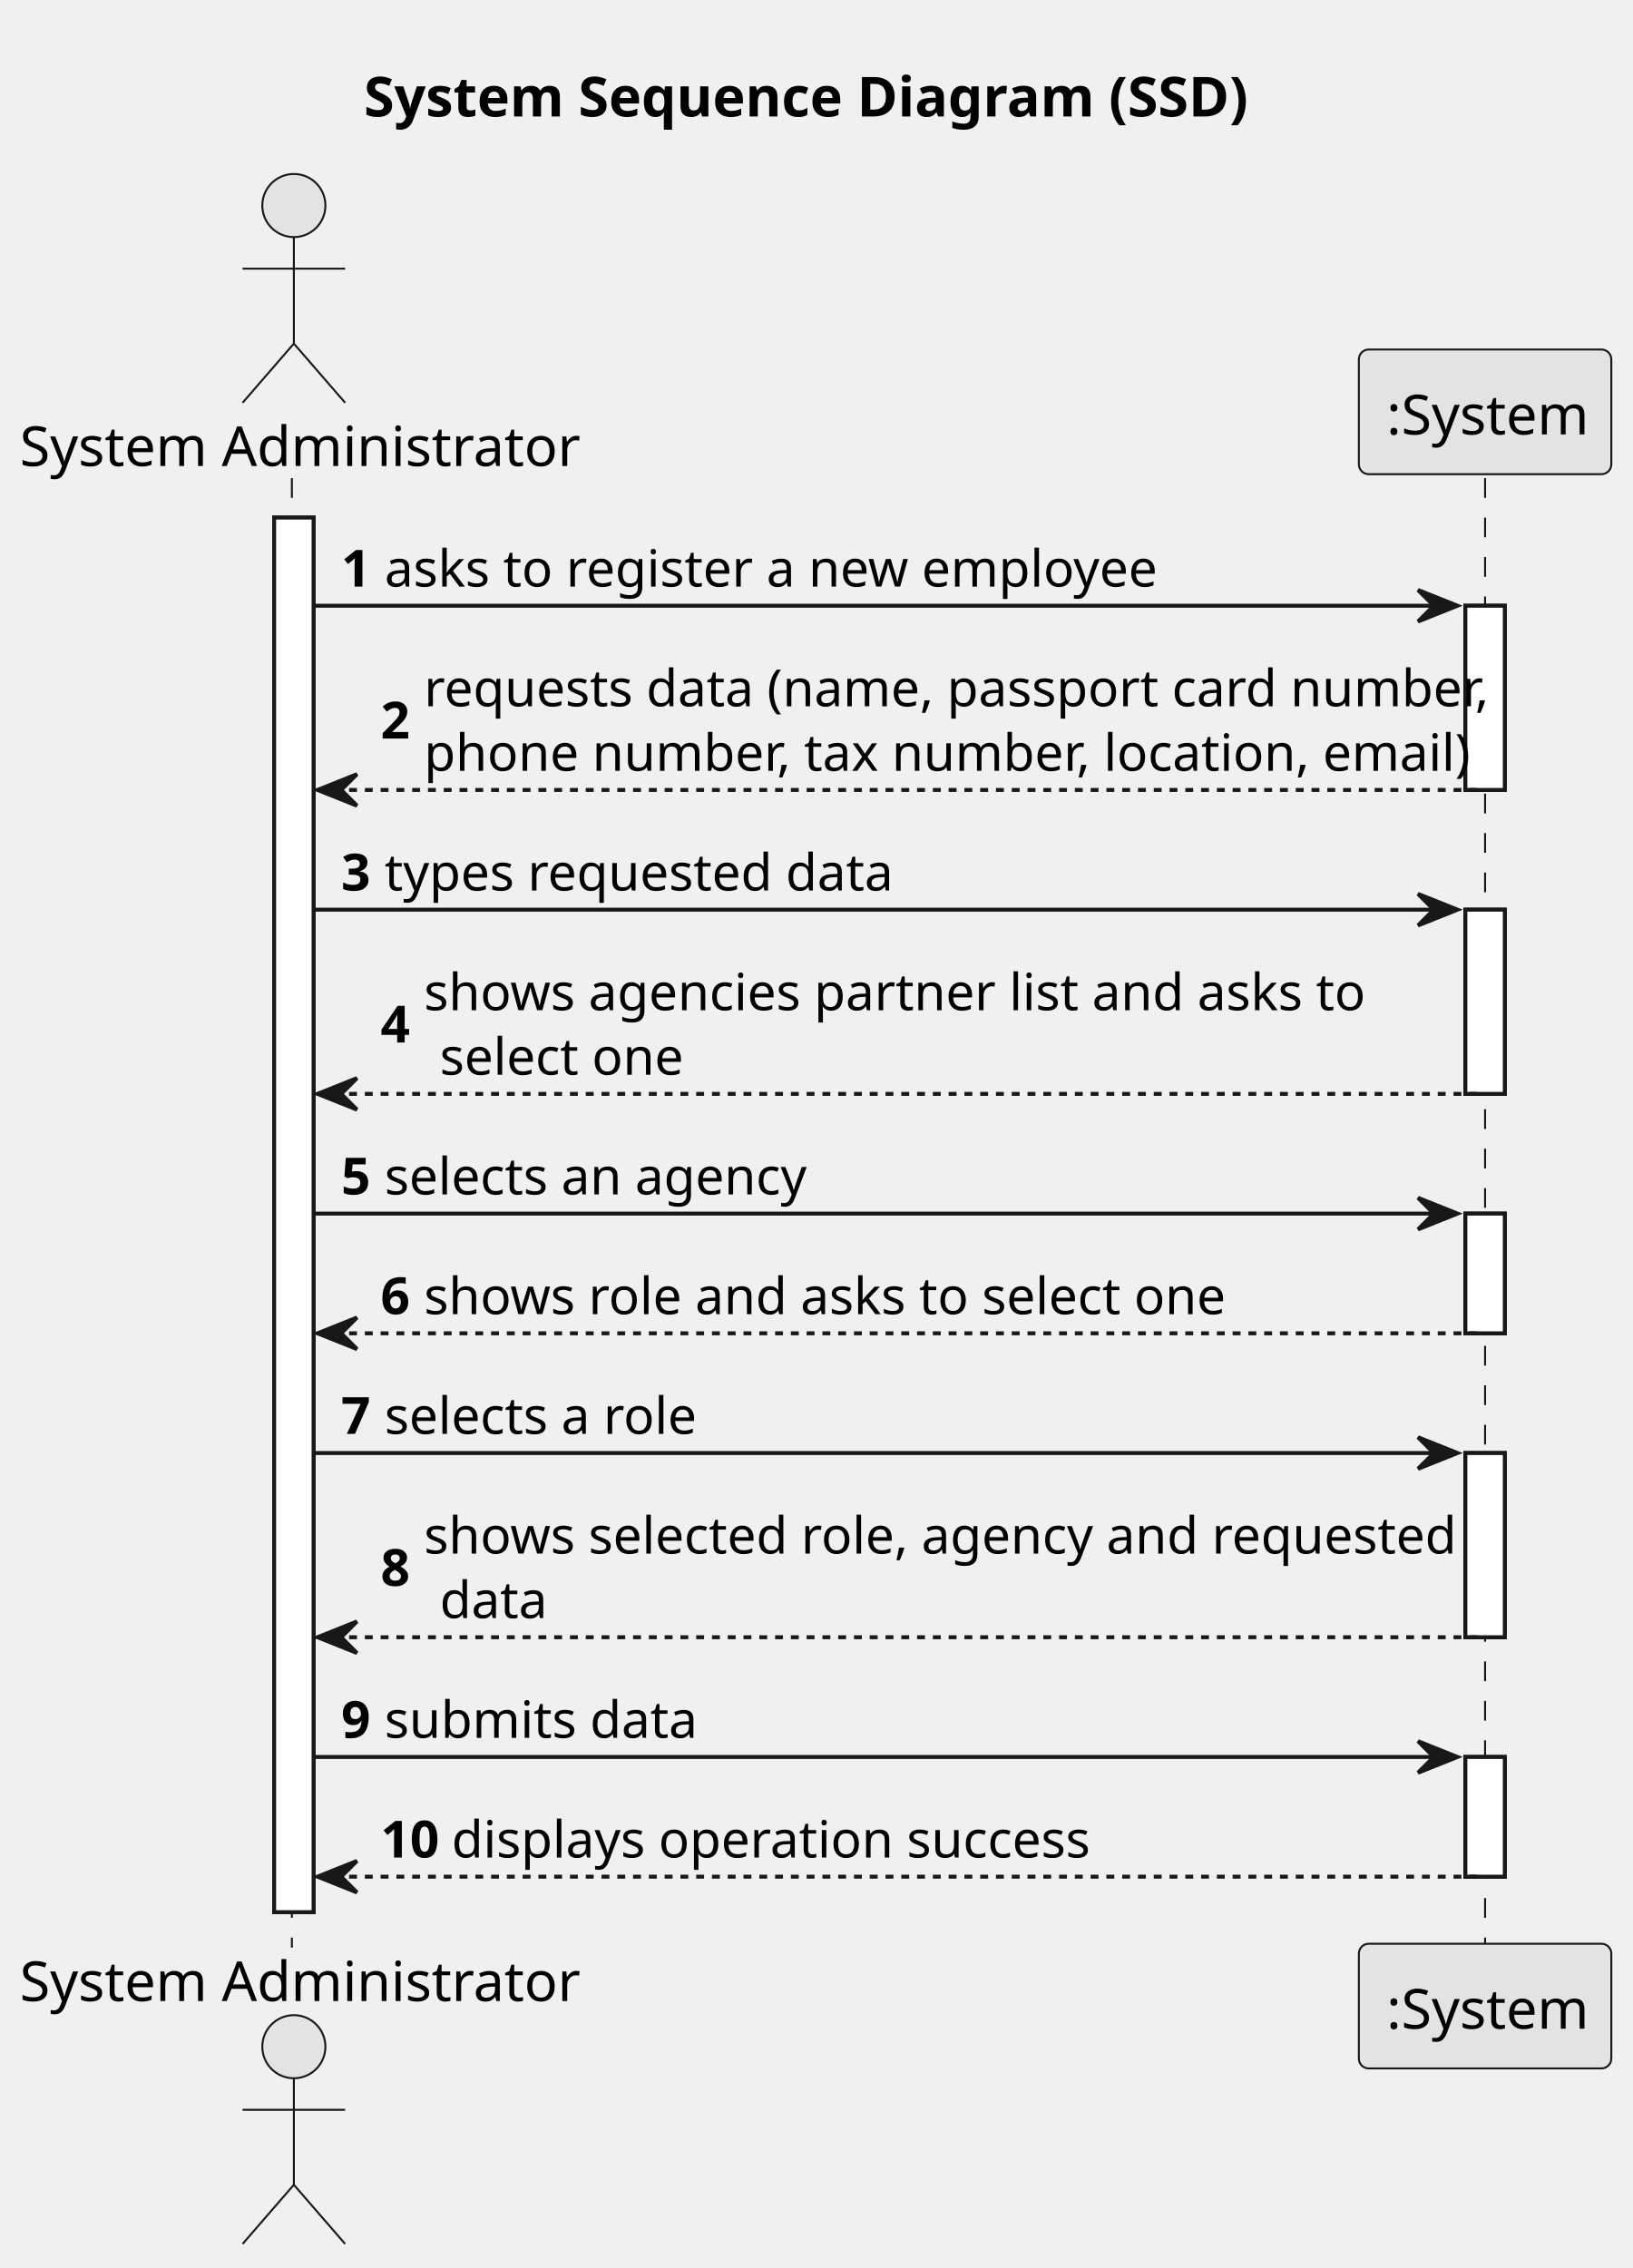
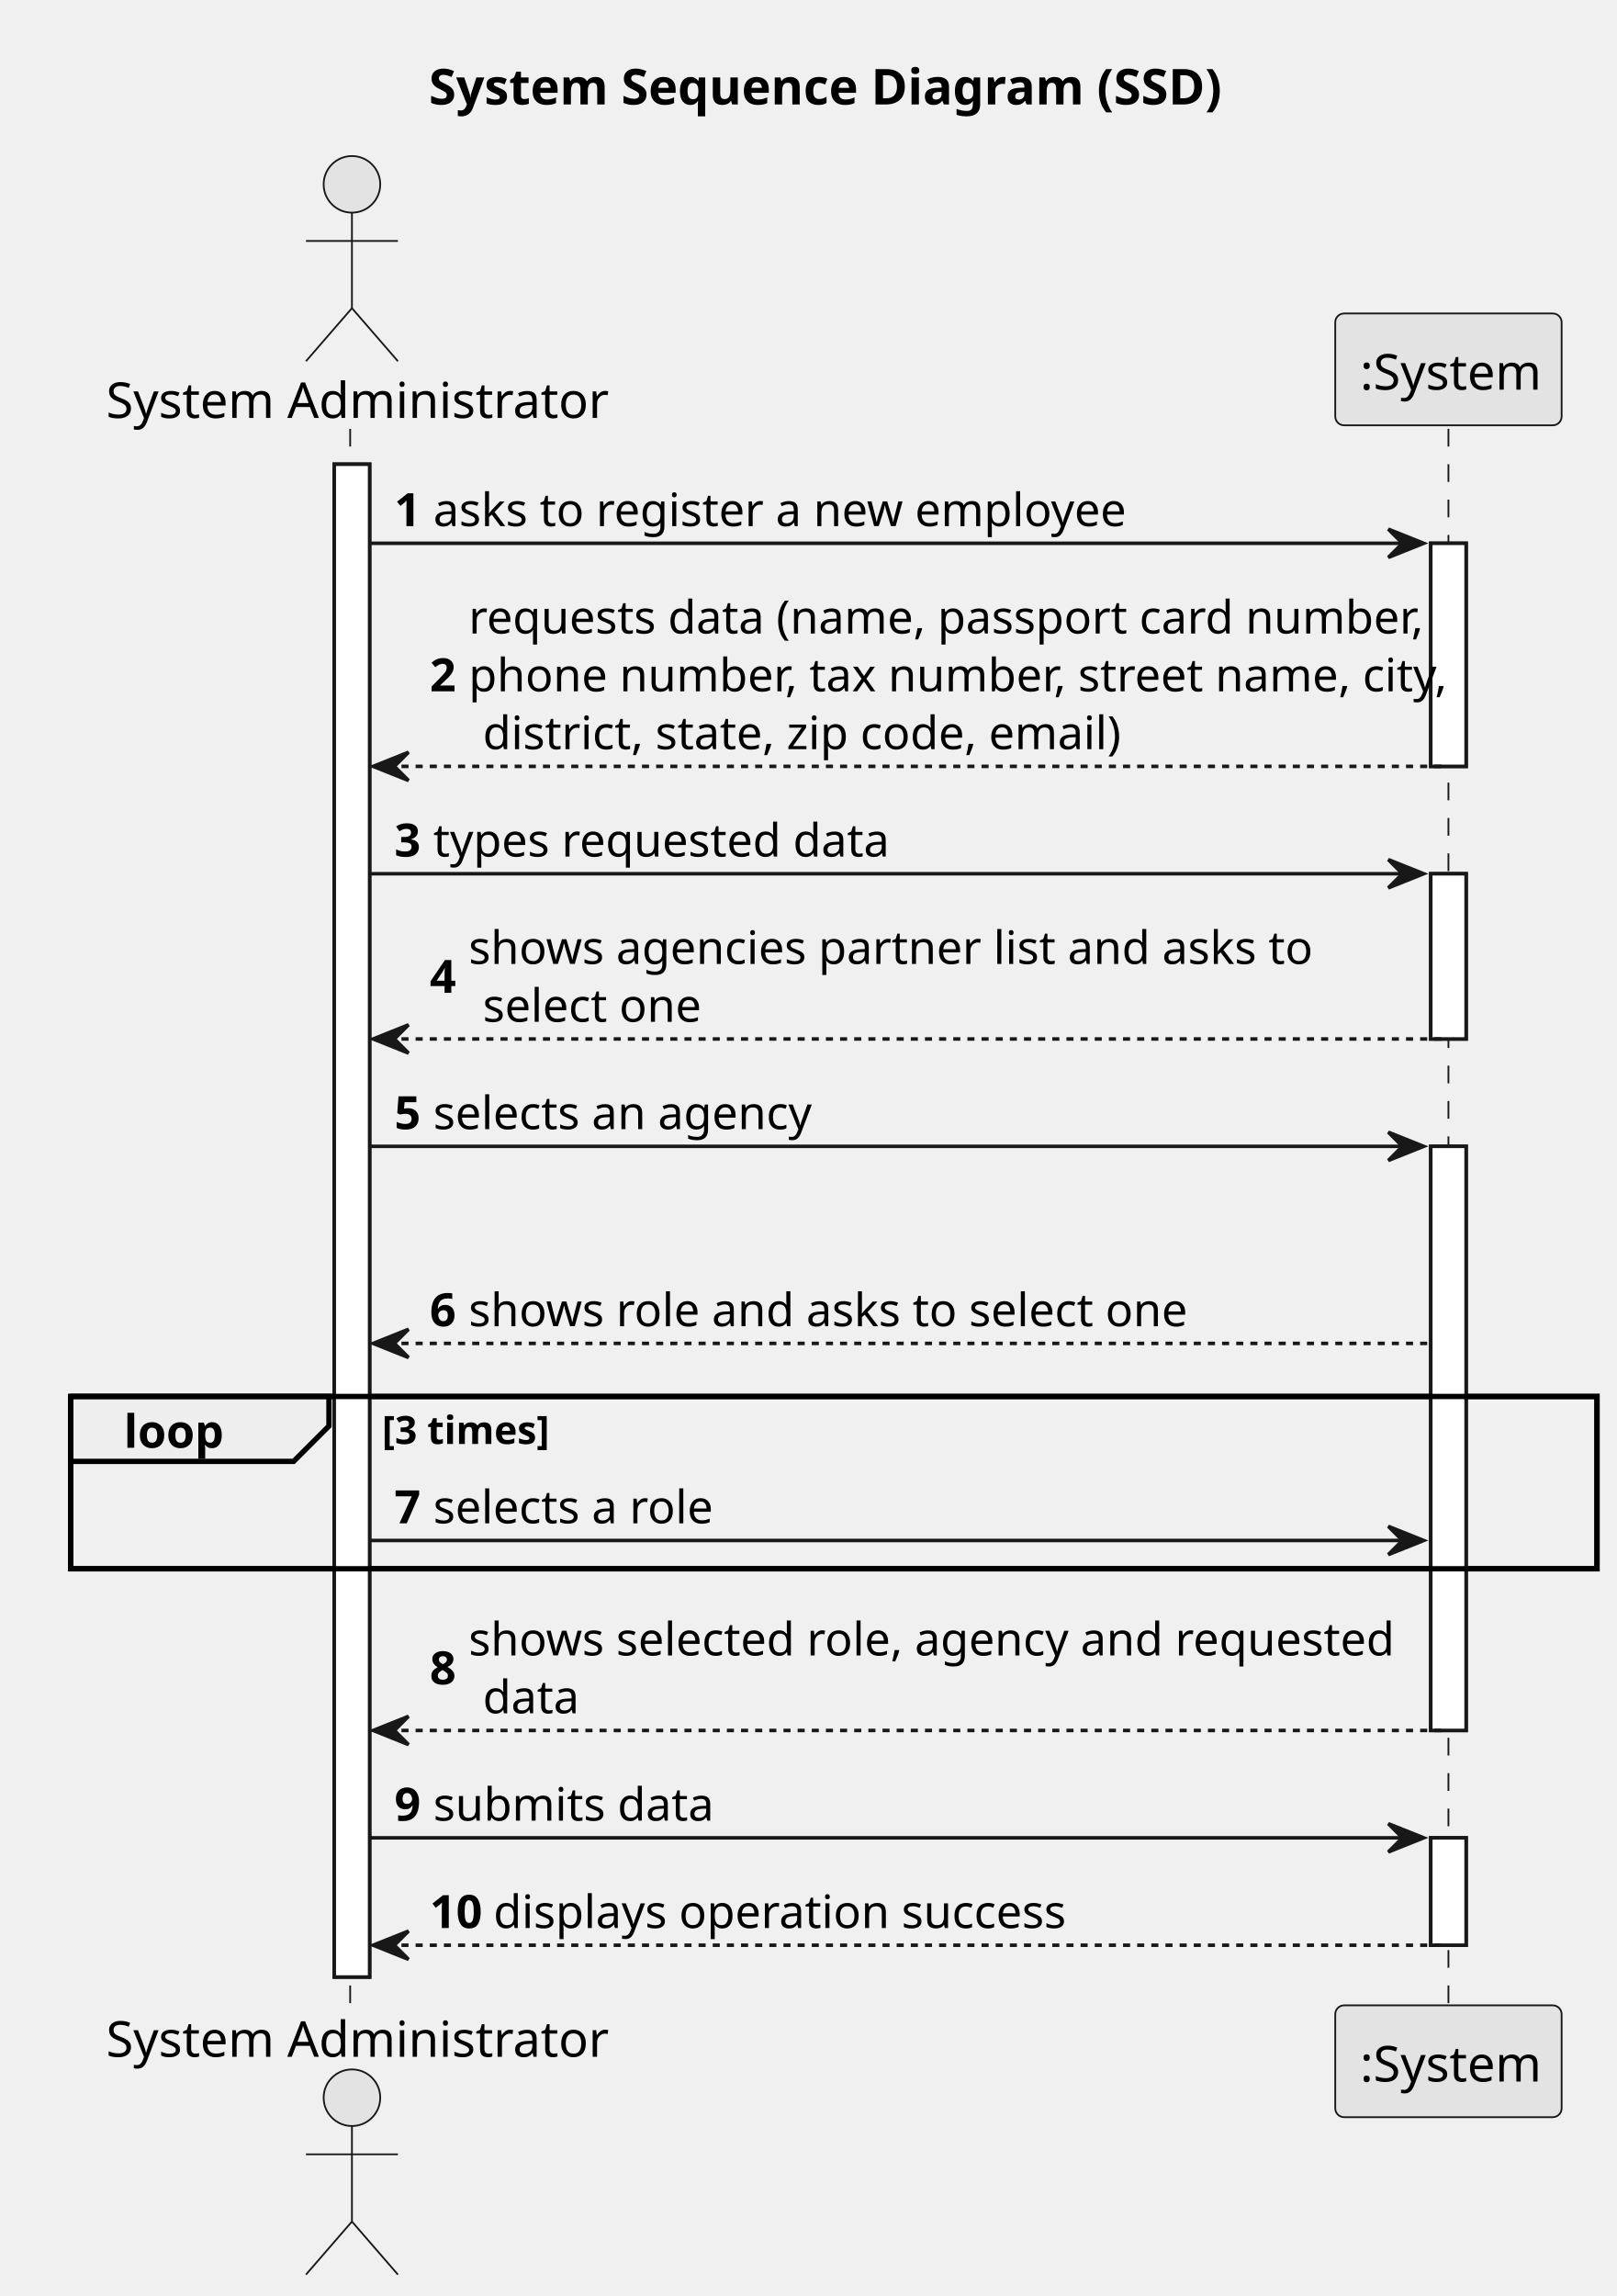
- <svg xmlns="http://www.w3.org/2000/svg" contentStyleType="text/css" height="575px" preserveAspectRatio="none" style="width:414px;height:575px;background:#FFFFFF;" version="1.1" viewBox="0 0 414 575" width="414px" zoomAndPan="magnify">
+ <svg xmlns="http://www.w3.org/2000/svg" contentStyleType="text/css" height="649px" preserveAspectRatio="none" style="width:457px;height:649px;background:#FFFFFF;" version="1.1" viewBox="0 0 457 649" width="457px" zoomAndPan="magnify">
  <defs />
  <g>
-     <text fill="#000000" font-family="sans-serif" font-size="14" font-weight="bold" lengthAdjust="spacing" textLength="228" x="92.25" y="29.533">System Sequence Diagram (SSD)</text>
-     <rect fill="#FFFFFF" height="353.57" style="stroke:#181818;stroke-width:1.0;" width="10" x="69.5" y="131.219" />
-     <rect fill="#FFFFFF" height="46.703" style="stroke:#181818;stroke-width:1.0;" width="10" x="371.5" y="153.57" />
-     <rect fill="#FFFFFF" height="46.703" style="stroke:#181818;stroke-width:1.0;" width="10" x="371.5" y="230.625" />
-     <rect fill="#FFFFFF" height="30.352" style="stroke:#181818;stroke-width:1.0;" width="10" x="371.5" y="307.68" />
-     <rect fill="#FFFFFF" height="46.703" style="stroke:#181818;stroke-width:1.0;" width="10" x="371.5" y="368.383" />
-     <rect fill="#FFFFFF" height="30.352" style="stroke:#181818;stroke-width:1.0;" width="10" x="371.5" y="445.438" />
-     <line style="stroke:#181818;stroke-width:0.5;stroke-dasharray:5.0,5.0;" x1="74" x2="74" y1="121.219" y2="493.789" />
-     <line style="stroke:#181818;stroke-width:0.5;stroke-dasharray:5.0,5.0;" x1="376.5" x2="376.5" y1="121.219" y2="493.789" />
-     <text fill="#000000" font-family="sans-serif" font-size="14" lengthAdjust="spacing" textLength="133" x="5" y="118.143">System Administrator</text>
-     <ellipse cx="74.5" cy="52.109" fill="#E3E3E3" rx="8" ry="8" style="stroke:#181818;stroke-width:0.5;" />
-     <path d="M74.5,60.109 L74.5,87.109 M61.5,68.109 L87.5,68.109 M74.5,87.109 L61.5,102.109 M74.5,87.109 L87.5,102.109 " fill="none" style="stroke:#181818;stroke-width:0.5;" />
-     <text fill="#000000" font-family="sans-serif" font-size="14" lengthAdjust="spacing" textLength="133" x="5" y="507.322">System Administrator</text>
-     <ellipse cx="74.5" cy="518.898" fill="#E3E3E3" rx="8" ry="8" style="stroke:#181818;stroke-width:0.5;" />
-     <path d="M74.5,526.898 L74.5,553.898 M61.5,534.898 L87.5,534.898 M74.5,553.898 L61.5,568.898 M74.5,553.898 L87.5,568.898 " fill="none" style="stroke:#181818;stroke-width:0.5;" />
-     <rect fill="#E3E3E3" height="31.609" rx="2.5" ry="2.5" style="stroke:#181818;stroke-width:0.5;" width="64" x="344.5" y="88.609" />
-     <text fill="#000000" font-family="sans-serif" font-size="14" lengthAdjust="spacing" textLength="50" x="351.5" y="110.143">:System</text>
-     <rect fill="#E3E3E3" height="31.609" rx="2.5" ry="2.5" style="stroke:#181818;stroke-width:0.5;" width="64" x="344.5" y="492.789" />
-     <text fill="#000000" font-family="sans-serif" font-size="14" lengthAdjust="spacing" textLength="50" x="351.5" y="514.322">:System</text>
-     <rect fill="#FFFFFF" height="353.57" style="stroke:#181818;stroke-width:1.0;" width="10" x="69.5" y="131.219" />
-     <rect fill="#FFFFFF" height="46.703" style="stroke:#181818;stroke-width:1.0;" width="10" x="371.5" y="153.57" />
-     <rect fill="#FFFFFF" height="46.703" style="stroke:#181818;stroke-width:1.0;" width="10" x="371.5" y="230.625" />
-     <rect fill="#FFFFFF" height="30.352" style="stroke:#181818;stroke-width:1.0;" width="10" x="371.5" y="307.68" />
-     <rect fill="#FFFFFF" height="46.703" style="stroke:#181818;stroke-width:1.0;" width="10" x="371.5" y="368.383" />
-     <rect fill="#FFFFFF" height="30.352" style="stroke:#181818;stroke-width:1.0;" width="10" x="371.5" y="445.438" />
-     <polygon fill="#181818" points="359.5,149.57,369.5,153.57,359.5,157.57,363.5,153.57" style="stroke:#181818;stroke-width:1.0;" />
-     <line style="stroke:#181818;stroke-width:1.0;" x1="79.5" x2="365.5" y1="153.57" y2="153.57" />
-     <text fill="#000000" font-family="sans-serif" font-size="13" font-weight="bold" lengthAdjust="spacing" textLength="7" x="86.5" y="148.714">1</text>
-     <text fill="#000000" font-family="sans-serif" font-size="13" lengthAdjust="spacing" textLength="188" x="97.5" y="148.714">asks to register a new employee</text>
-     <polygon fill="#181818" points="90.5,196.273,80.5,200.273,90.5,204.273,86.5,200.273" style="stroke:#181818;stroke-width:1.0;" />
-     <line style="stroke:#181818;stroke-width:1.0;stroke-dasharray:2.0,2.0;" x1="84.5" x2="375.5" y1="200.273" y2="200.273" />
-     <text fill="#000000" font-family="sans-serif" font-size="13" font-weight="bold" lengthAdjust="spacing" textLength="7" x="96.5" y="187.241">2</text>
-     <text fill="#000000" font-family="sans-serif" font-size="13" lengthAdjust="spacing" textLength="257" x="107.5" y="179.065">requests data (name, passport card number,</text>
-     <text fill="#000000" font-family="sans-serif" font-size="13" lengthAdjust="spacing" textLength="251" x="107.5" y="195.417">phone number, tax number, location, email)</text>
-     <polygon fill="#181818" points="359.5,226.625,369.5,230.625,359.5,234.625,363.5,230.625" style="stroke:#181818;stroke-width:1.0;" />
-     <line style="stroke:#181818;stroke-width:1.0;" x1="79.5" x2="365.5" y1="230.625" y2="230.625" />
-     <text fill="#000000" font-family="sans-serif" font-size="13" font-weight="bold" lengthAdjust="spacing" textLength="7" x="86.5" y="225.769">3</text>
-     <text fill="#000000" font-family="sans-serif" font-size="13" lengthAdjust="spacing" textLength="122" x="97.5" y="225.769">types requested data</text>
-     <polygon fill="#181818" points="90.5,273.328,80.5,277.328,90.5,281.328,86.5,277.328" style="stroke:#181818;stroke-width:1.0;" />
-     <line style="stroke:#181818;stroke-width:1.0;stroke-dasharray:2.0,2.0;" x1="84.5" x2="375.5" y1="277.328" y2="277.328" />
-     <text fill="#000000" font-family="sans-serif" font-size="13" font-weight="bold" lengthAdjust="spacing" textLength="7" x="96.5" y="264.296">4</text>
-     <text fill="#000000" font-family="sans-serif" font-size="13" lengthAdjust="spacing" textLength="230" x="107.5" y="256.12">shows agencies partner list and asks to</text>
-     <text fill="#000000" font-family="sans-serif" font-size="13" lengthAdjust="spacing" textLength="60" x="111.5" y="272.472">select one</text>
-     <polygon fill="#181818" points="359.5,303.68,369.5,307.68,359.5,311.68,363.5,307.68" style="stroke:#181818;stroke-width:1.0;" />
-     <line style="stroke:#181818;stroke-width:1.0;" x1="79.5" x2="365.5" y1="307.68" y2="307.68" />
-     <text fill="#000000" font-family="sans-serif" font-size="13" font-weight="bold" lengthAdjust="spacing" textLength="7" x="86.5" y="302.823">5</text>
-     <text fill="#000000" font-family="sans-serif" font-size="13" lengthAdjust="spacing" textLength="106" x="97.5" y="302.823">selects an agency</text>
-     <polygon fill="#181818" points="90.5,334.031,80.5,338.031,90.5,342.031,86.5,338.031" style="stroke:#181818;stroke-width:1.0;" />
-     <line style="stroke:#181818;stroke-width:1.0;stroke-dasharray:2.0,2.0;" x1="84.5" x2="375.5" y1="338.031" y2="338.031" />
-     <text fill="#000000" font-family="sans-serif" font-size="13" font-weight="bold" lengthAdjust="spacing" textLength="7" x="96.5" y="333.175">6</text>
-     <text fill="#000000" font-family="sans-serif" font-size="13" lengthAdjust="spacing" textLength="198" x="107.5" y="333.175">shows role and asks to select one</text>
-     <polygon fill="#181818" points="359.5,364.383,369.5,368.383,359.5,372.383,363.5,368.383" style="stroke:#181818;stroke-width:1.0;" />
-     <line style="stroke:#181818;stroke-width:1.0;" x1="79.5" x2="365.5" y1="368.383" y2="368.383" />
-     <text fill="#000000" font-family="sans-serif" font-size="13" font-weight="bold" lengthAdjust="spacing" textLength="7" x="86.5" y="363.526">7</text>
-     <text fill="#000000" font-family="sans-serif" font-size="13" lengthAdjust="spacing" textLength="78" x="97.5" y="363.526">selects a role</text>
-     <polygon fill="#181818" points="90.5,411.086,80.5,415.086,90.5,419.086,86.5,415.086" style="stroke:#181818;stroke-width:1.0;" />
-     <line style="stroke:#181818;stroke-width:1.0;stroke-dasharray:2.0,2.0;" x1="84.5" x2="375.5" y1="415.086" y2="415.086" />
-     <text fill="#000000" font-family="sans-serif" font-size="13" font-weight="bold" lengthAdjust="spacing" textLength="7" x="96.5" y="402.054">8</text>
-     <text fill="#000000" font-family="sans-serif" font-size="13" lengthAdjust="spacing" textLength="251" x="107.5" y="393.878">shows selected role, agency and requested</text>
-     <text fill="#000000" font-family="sans-serif" font-size="13" lengthAdjust="spacing" textLength="25" x="111.5" y="410.229">data</text>
-     <polygon fill="#181818" points="359.5,441.438,369.5,445.438,359.5,449.438,363.5,445.438" style="stroke:#181818;stroke-width:1.0;" />
-     <line style="stroke:#181818;stroke-width:1.0;" x1="79.5" x2="365.5" y1="445.438" y2="445.438" />
-     <text fill="#000000" font-family="sans-serif" font-size="13" font-weight="bold" lengthAdjust="spacing" textLength="7" x="86.5" y="440.581">9</text>
-     <text fill="#000000" font-family="sans-serif" font-size="13" lengthAdjust="spacing" textLength="75" x="97.5" y="440.581">submits data</text>
-     <polygon fill="#181818" points="90.5,471.789,80.5,475.789,90.5,479.789,86.5,475.789" style="stroke:#181818;stroke-width:1.0;" />
-     <line style="stroke:#181818;stroke-width:1.0;stroke-dasharray:2.0,2.0;" x1="84.5" x2="375.5" y1="475.789" y2="475.789" />
-     <text fill="#000000" font-family="sans-serif" font-size="13" font-weight="bold" lengthAdjust="spacing" textLength="14" x="96.5" y="470.933">10</text>
-     <text fill="#000000" font-family="sans-serif" font-size="13" lengthAdjust="spacing" textLength="158" x="114.5" y="470.933">displays operation success</text>
+     <text fill="#000000" font-family="sans-serif" font-size="14" font-weight="bold" lengthAdjust="spacing" textLength="228" x="121.25" y="29.533">System Sequence Diagram (SSD)</text>
+     <rect fill="#FFFFFF" height="427.625" style="stroke:#181818;stroke-width:1.0;" width="10" x="94.5" y="131.219" />
+     <rect fill="#FFFFFF" height="63.055" style="stroke:#181818;stroke-width:1.0;" width="10" x="404.5" y="153.57" />
+     <rect fill="#FFFFFF" height="46.703" style="stroke:#181818;stroke-width:1.0;" width="10" x="404.5" y="246.977" />
+     <rect fill="#FFFFFF" height="165.109" style="stroke:#181818;stroke-width:1.0;" width="10" x="404.5" y="324.031" />
+     <rect fill="#FFFFFF" height="30.352" style="stroke:#181818;stroke-width:1.0;" width="10" x="404.5" y="519.492" />
+     <rect fill="none" height="48.703" style="stroke:#000000;stroke-width:1.5;" width="431.5" x="20" y="394.734" />
+     <line style="stroke:#181818;stroke-width:0.5;stroke-dasharray:5.0,5.0;" x1="99" x2="99" y1="121.219" y2="567.844" />
+     <line style="stroke:#181818;stroke-width:0.5;stroke-dasharray:5.0,5.0;" x1="409.5" x2="409.5" y1="121.219" y2="567.844" />
+     <text fill="#000000" font-family="sans-serif" font-size="14" lengthAdjust="spacing" textLength="133" x="30" y="118.143">System Administrator</text>
+     <ellipse cx="99.5" cy="52.109" fill="#E3E3E3" rx="8" ry="8" style="stroke:#181818;stroke-width:0.5;" />
+     <path d="M99.5,60.109 L99.5,87.109 M86.5,68.109 L112.5,68.109 M99.5,87.109 L86.5,102.109 M99.5,87.109 L112.5,102.109 " fill="none" style="stroke:#181818;stroke-width:0.5;" />
+     <text fill="#000000" font-family="sans-serif" font-size="14" lengthAdjust="spacing" textLength="133" x="30" y="581.377">System Administrator</text>
+     <ellipse cx="99.5" cy="592.953" fill="#E3E3E3" rx="8" ry="8" style="stroke:#181818;stroke-width:0.5;" />
+     <path d="M99.5,600.953 L99.5,627.953 M86.5,608.953 L112.5,608.953 M99.5,627.953 L86.5,642.953 M99.5,627.953 L112.5,642.953 " fill="none" style="stroke:#181818;stroke-width:0.5;" />
+     <rect fill="#E3E3E3" height="31.609" rx="2.5" ry="2.5" style="stroke:#181818;stroke-width:0.5;" width="64" x="377.5" y="88.609" />
+     <text fill="#000000" font-family="sans-serif" font-size="14" lengthAdjust="spacing" textLength="50" x="384.5" y="110.143">:System</text>
+     <rect fill="#E3E3E3" height="31.609" rx="2.5" ry="2.5" style="stroke:#181818;stroke-width:0.5;" width="64" x="377.5" y="566.844" />
+     <text fill="#000000" font-family="sans-serif" font-size="14" lengthAdjust="spacing" textLength="50" x="384.5" y="588.377">:System</text>
+     <rect fill="#FFFFFF" height="427.625" style="stroke:#181818;stroke-width:1.0;" width="10" x="94.5" y="131.219" />
+     <rect fill="#FFFFFF" height="63.055" style="stroke:#181818;stroke-width:1.0;" width="10" x="404.5" y="153.57" />
+     <rect fill="#FFFFFF" height="46.703" style="stroke:#181818;stroke-width:1.0;" width="10" x="404.5" y="246.977" />
+     <rect fill="#FFFFFF" height="165.109" style="stroke:#181818;stroke-width:1.0;" width="10" x="404.5" y="324.031" />
+     <rect fill="#FFFFFF" height="30.352" style="stroke:#181818;stroke-width:1.0;" width="10" x="404.5" y="519.492" />
+     <polygon fill="#181818" points="392.5,149.57,402.5,153.57,392.5,157.57,396.5,153.57" style="stroke:#181818;stroke-width:1.0;" />
+     <line style="stroke:#181818;stroke-width:1.0;" x1="104.5" x2="398.5" y1="153.57" y2="153.57" />
+     <text fill="#000000" font-family="sans-serif" font-size="13" font-weight="bold" lengthAdjust="spacing" textLength="7" x="111.5" y="148.714">1</text>
+     <text fill="#000000" font-family="sans-serif" font-size="13" lengthAdjust="spacing" textLength="188" x="122.5" y="148.714">asks to register a new employee</text>
+     <polygon fill="#181818" points="115.5,212.625,105.5,216.625,115.5,220.625,111.5,216.625" style="stroke:#181818;stroke-width:1.0;" />
+     <line style="stroke:#181818;stroke-width:1.0;stroke-dasharray:2.0,2.0;" x1="109.5" x2="408.5" y1="216.625" y2="216.625" />
+     <text fill="#000000" font-family="sans-serif" font-size="13" font-weight="bold" lengthAdjust="spacing" textLength="7" x="121.5" y="195.417">2</text>
+     <text fill="#000000" font-family="sans-serif" font-size="13" lengthAdjust="spacing" textLength="257" x="132.5" y="179.065">requests data (name, passport card number,</text>
+     <text fill="#000000" font-family="sans-serif" font-size="13" lengthAdjust="spacing" textLength="265" x="132.5" y="195.417">phone number, tax number, street name, city,</text>
+     <text fill="#000000" font-family="sans-serif" font-size="13" lengthAdjust="spacing" textLength="176" x="136.5" y="211.769">district, state, zip code, email)</text>
+     <polygon fill="#181818" points="392.5,242.977,402.5,246.977,392.5,250.977,396.5,246.977" style="stroke:#181818;stroke-width:1.0;" />
+     <line style="stroke:#181818;stroke-width:1.0;" x1="104.5" x2="398.5" y1="246.977" y2="246.977" />
+     <text fill="#000000" font-family="sans-serif" font-size="13" font-weight="bold" lengthAdjust="spacing" textLength="7" x="111.5" y="242.12">3</text>
+     <text fill="#000000" font-family="sans-serif" font-size="13" lengthAdjust="spacing" textLength="122" x="122.5" y="242.12">types requested data</text>
+     <polygon fill="#181818" points="115.5,289.68,105.5,293.68,115.5,297.68,111.5,293.68" style="stroke:#181818;stroke-width:1.0;" />
+     <line style="stroke:#181818;stroke-width:1.0;stroke-dasharray:2.0,2.0;" x1="109.5" x2="408.5" y1="293.68" y2="293.68" />
+     <text fill="#000000" font-family="sans-serif" font-size="13" font-weight="bold" lengthAdjust="spacing" textLength="7" x="121.5" y="280.647">4</text>
+     <text fill="#000000" font-family="sans-serif" font-size="13" lengthAdjust="spacing" textLength="230" x="132.5" y="272.472">shows agencies partner list and asks to</text>
+     <text fill="#000000" font-family="sans-serif" font-size="13" lengthAdjust="spacing" textLength="60" x="136.5" y="288.823">select one</text>
+     <polygon fill="#181818" points="392.5,320.031,402.5,324.031,392.5,328.031,396.5,324.031" style="stroke:#181818;stroke-width:1.0;" />
+     <line style="stroke:#181818;stroke-width:1.0;" x1="104.5" x2="398.5" y1="324.031" y2="324.031" />
+     <text fill="#000000" font-family="sans-serif" font-size="13" font-weight="bold" lengthAdjust="spacing" textLength="7" x="111.5" y="319.175">5</text>
+     <text fill="#000000" font-family="sans-serif" font-size="13" lengthAdjust="spacing" textLength="106" x="122.5" y="319.175">selects an agency</text>
+     <polygon fill="#181818" points="115.5,375.734,105.5,379.734,115.5,383.734,111.5,379.734" style="stroke:#181818;stroke-width:1.0;" />
+     <line style="stroke:#181818;stroke-width:1.0;stroke-dasharray:2.0,2.0;" x1="109.5" x2="403.5" y1="379.734" y2="379.734" />
+     <text fill="#000000" font-family="sans-serif" font-size="13" font-weight="bold" lengthAdjust="spacing" textLength="7" x="121.5" y="374.878">6</text>
+     <text fill="#000000" font-family="sans-serif" font-size="13" lengthAdjust="spacing" textLength="198" x="132.5" y="374.878">shows role and asks to select one</text>
+     <path d="M20,394.734 L93,394.734 L93,403.086 L83,413.086 L20,413.086 L20,394.734 " fill="#EEEEEE" style="stroke:#000000;stroke-width:1.5;" />
+     <rect fill="none" height="48.703" style="stroke:#000000;stroke-width:1.5;" width="431.5" x="20" y="394.734" />
+     <text fill="#000000" font-family="sans-serif" font-size="13" font-weight="bold" lengthAdjust="spacing" textLength="28" x="35" y="409.229">loop</text>
+     <text fill="#000000" font-family="sans-serif" font-size="11" font-weight="bold" lengthAdjust="spacing" textLength="49" x="108" y="408.153">[3 times]</text>
+     <polygon fill="#181818" points="392.5,431.438,402.5,435.438,392.5,439.438,396.5,435.438" style="stroke:#181818;stroke-width:1.0;" />
+     <line style="stroke:#181818;stroke-width:1.0;" x1="104.5" x2="398.5" y1="435.438" y2="435.438" />
+     <text fill="#000000" font-family="sans-serif" font-size="13" font-weight="bold" lengthAdjust="spacing" textLength="7" x="111.5" y="430.581">7</text>
+     <text fill="#000000" font-family="sans-serif" font-size="13" lengthAdjust="spacing" textLength="78" x="122.5" y="430.581">selects a role</text>
+     <polygon fill="#181818" points="115.5,485.141,105.5,489.141,115.5,493.141,111.5,489.141" style="stroke:#181818;stroke-width:1.0;" />
+     <line style="stroke:#181818;stroke-width:1.0;stroke-dasharray:2.0,2.0;" x1="109.5" x2="408.5" y1="489.141" y2="489.141" />
+     <text fill="#000000" font-family="sans-serif" font-size="13" font-weight="bold" lengthAdjust="spacing" textLength="7" x="121.5" y="476.108">8</text>
+     <text fill="#000000" font-family="sans-serif" font-size="13" lengthAdjust="spacing" textLength="251" x="132.5" y="467.933">shows selected role, agency and requested</text>
+     <text fill="#000000" font-family="sans-serif" font-size="13" lengthAdjust="spacing" textLength="25" x="136.5" y="484.284">data</text>
+     <polygon fill="#181818" points="392.5,515.492,402.5,519.492,392.5,523.492,396.5,519.492" style="stroke:#181818;stroke-width:1.0;" />
+     <line style="stroke:#181818;stroke-width:1.0;" x1="104.5" x2="398.5" y1="519.492" y2="519.492" />
+     <text fill="#000000" font-family="sans-serif" font-size="13" font-weight="bold" lengthAdjust="spacing" textLength="7" x="111.5" y="514.636">9</text>
+     <text fill="#000000" font-family="sans-serif" font-size="13" lengthAdjust="spacing" textLength="75" x="122.5" y="514.636">submits data</text>
+     <polygon fill="#181818" points="115.5,545.844,105.5,549.844,115.5,553.844,111.5,549.844" style="stroke:#181818;stroke-width:1.0;" />
+     <line style="stroke:#181818;stroke-width:1.0;stroke-dasharray:2.0,2.0;" x1="109.5" x2="408.5" y1="549.844" y2="549.844" />
+     <text fill="#000000" font-family="sans-serif" font-size="13" font-weight="bold" lengthAdjust="spacing" textLength="14" x="121.5" y="544.987">10</text>
+     <text fill="#000000" font-family="sans-serif" font-size="13" lengthAdjust="spacing" textLength="158" x="139.5" y="544.987">displays operation success</text>
  </g>
</svg>
